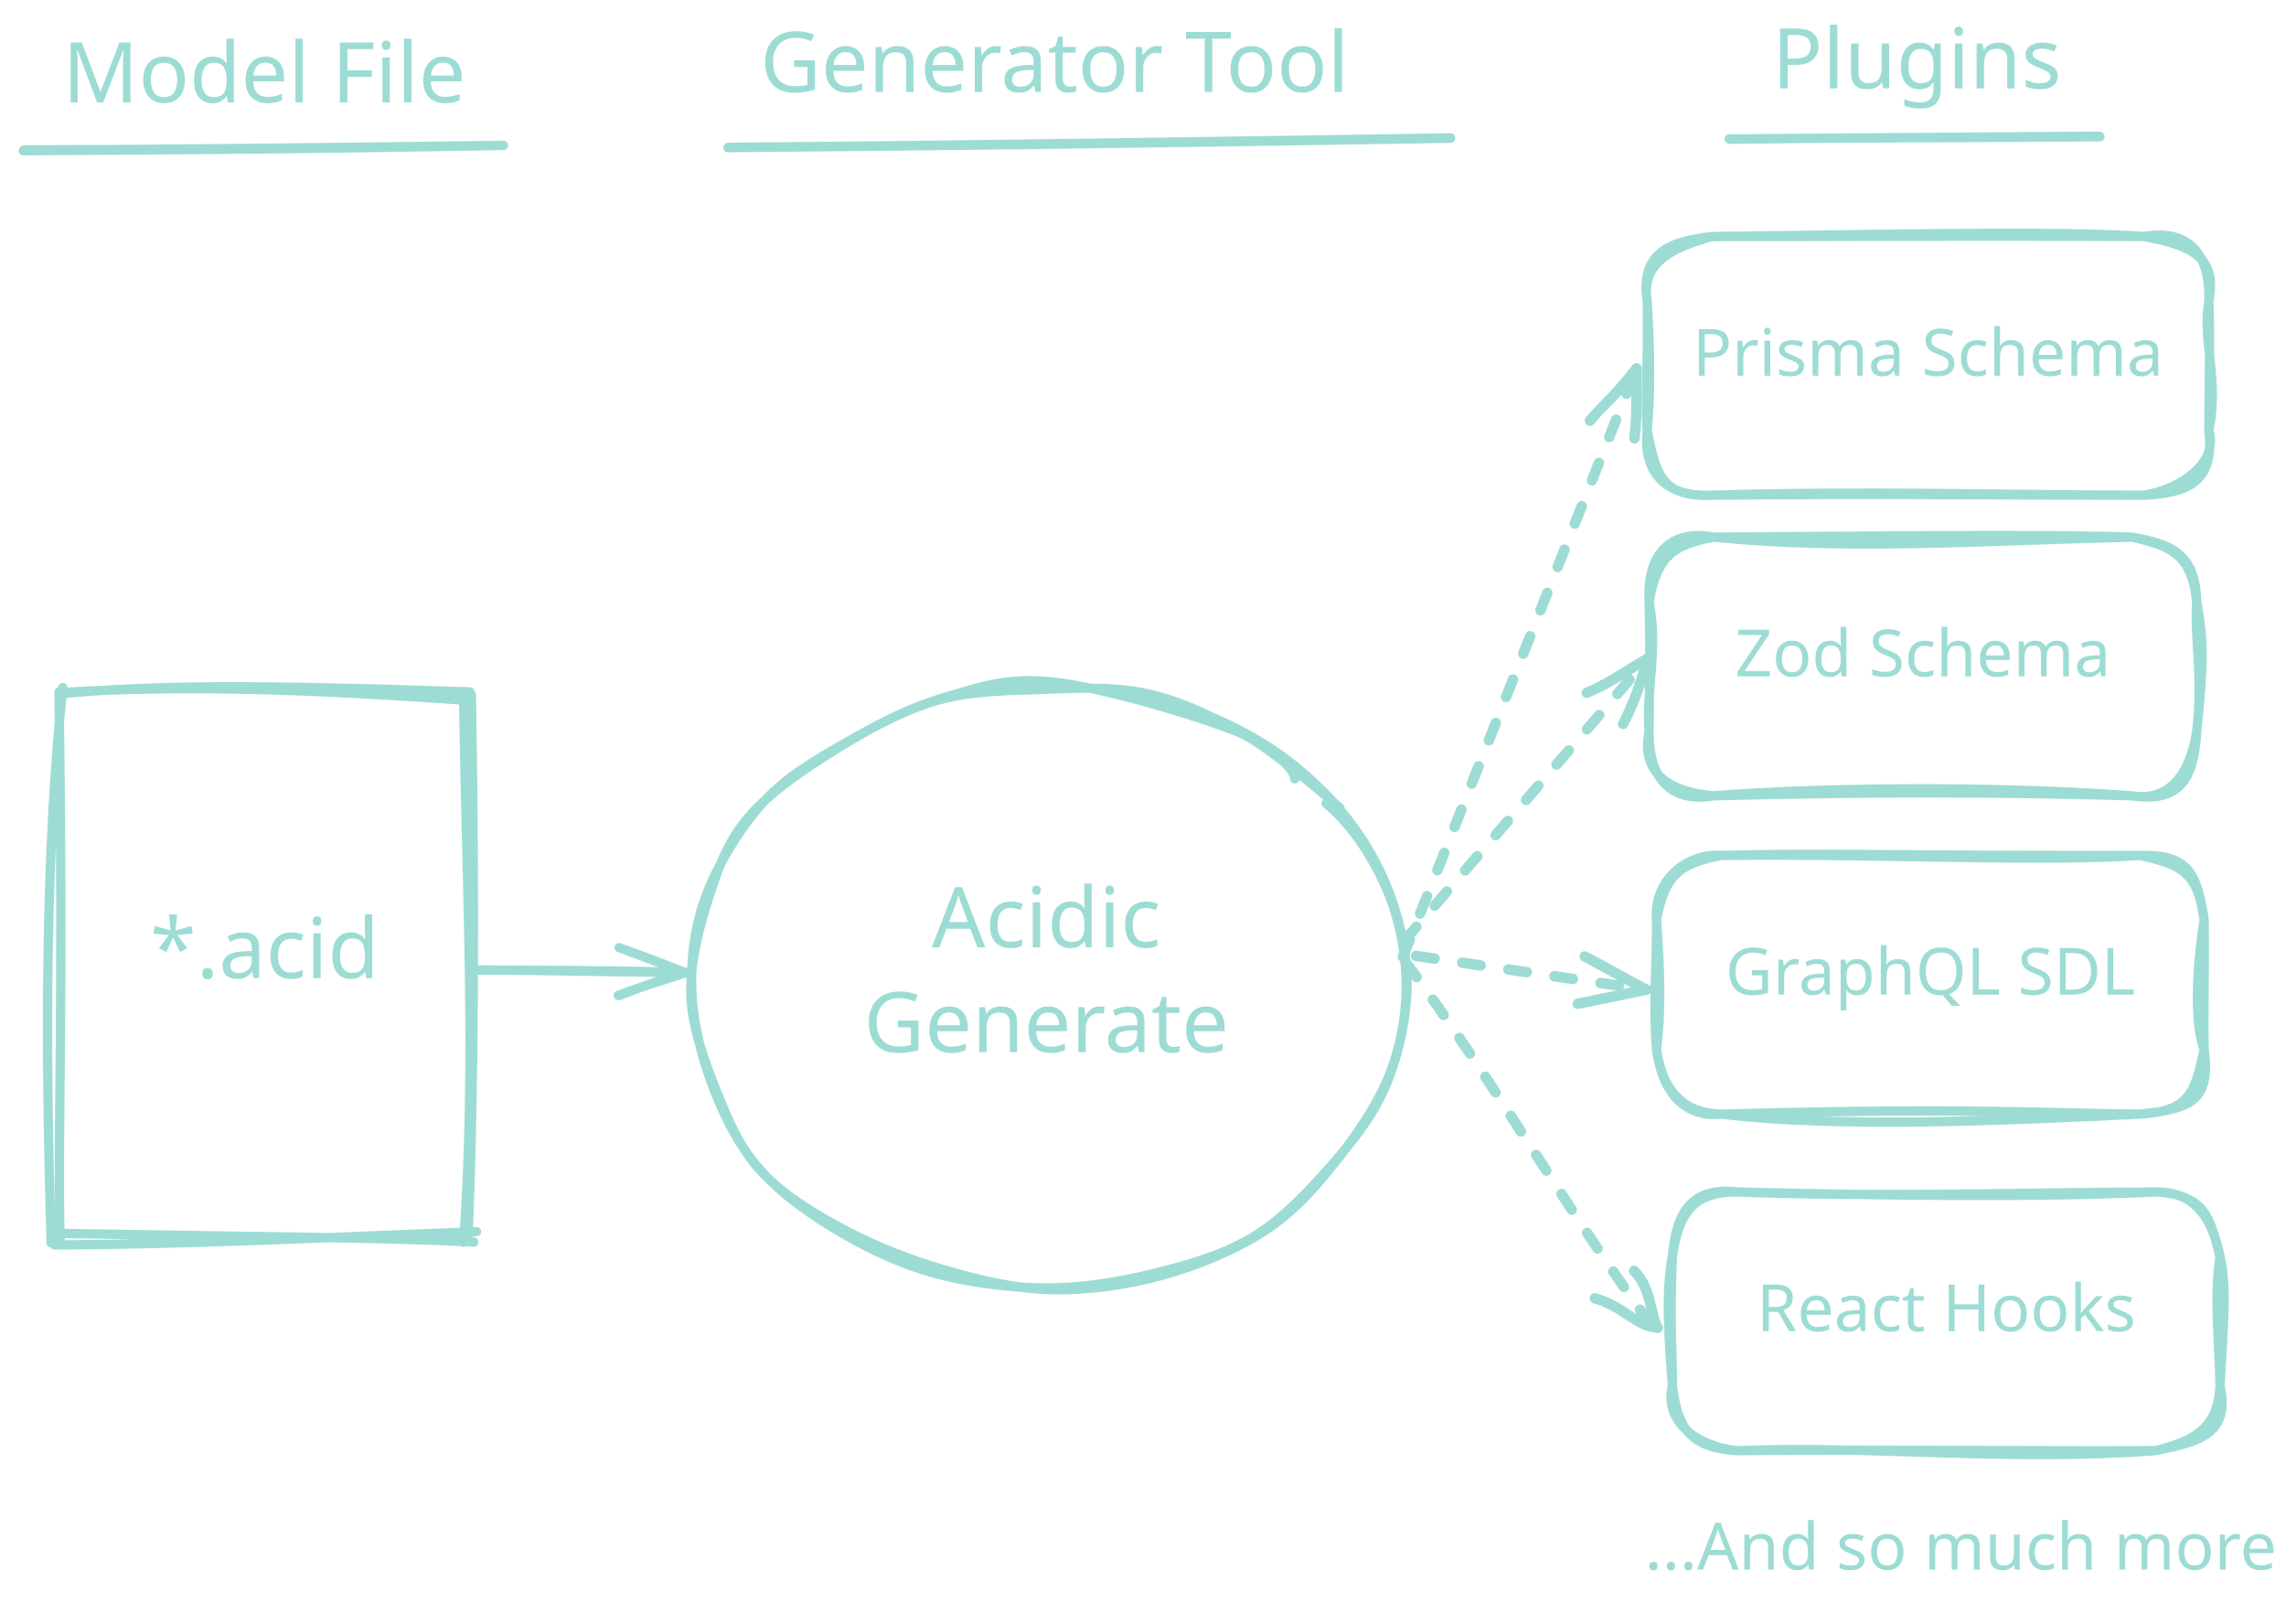
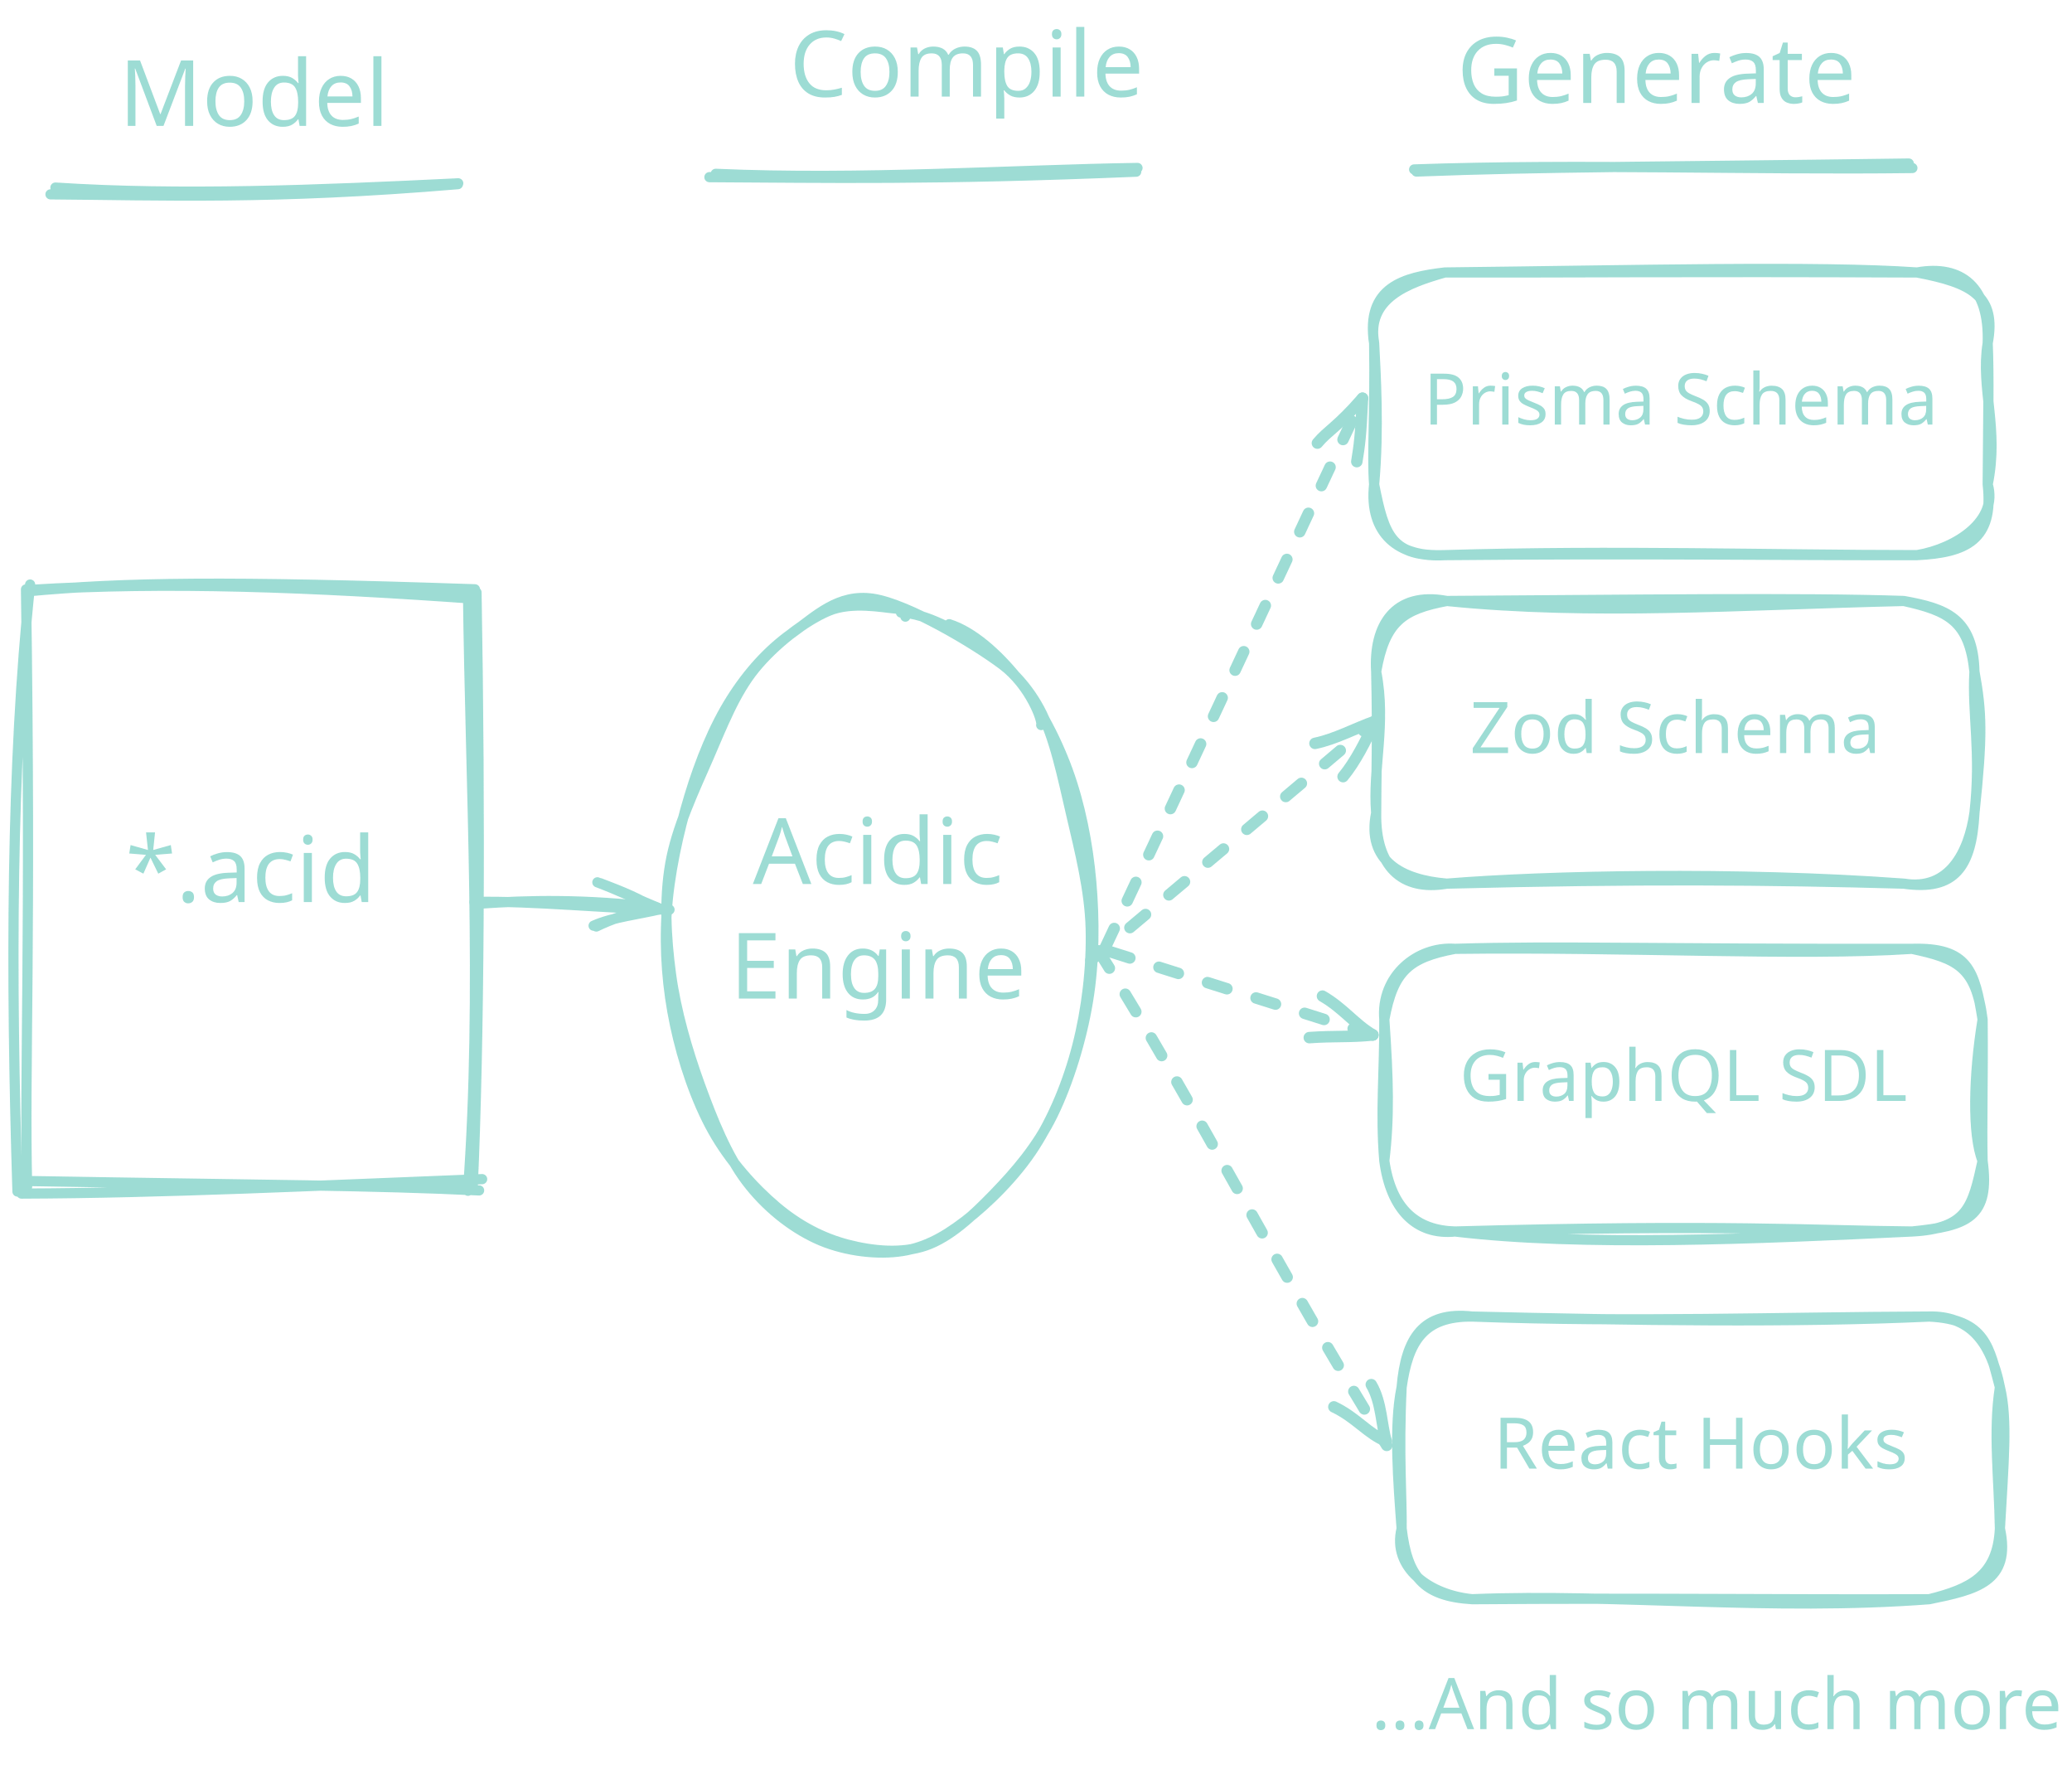
- <svg xmlns="http://www.w3.org/2000/svg" version="1.1" viewBox="0 0 980.976 696.8" width="2942.927" height="2090.4" filter="invert(93%) hue-rotate(180deg)">
+ <svg xmlns="http://www.w3.org/2000/svg" version="1.1" viewBox="0 0 813.866 702.3" width="2441.597" height="2106.9" filter="invert(93%) hue-rotate(180deg)">
  <defs>
    <style class="style-fonts">
      @font-face {
        font-family: "Virgil";
        src: url("https://excalidraw.com/Virgil.woff2");
      }
      @font-face {
        font-family: "Cascadia";
        src: url("https://excalidraw.com/Cascadia.woff2");
      }
+       @font-face {
+         font-family: "Assistant";
+         src: url("https://excalidraw.com/Assistant-Regular.woff2");
+       }
    </style>
  </defs>
-   <g stroke-linecap="round" transform="translate(25.10982 297.3001) rotate(0 88.49997 117)">
+   <g stroke-linecap="round" transform="translate(10 231.8001) rotate(0 88.49997 117)">
    <path d="M1.92 -0.16 C55.68 -3.53, 112.1 -1.27, 177.02 3.35 M0.48 0.44 C38.88 -3.14, 78.87 -3.7, 176.55 -0.39 M173.84 1.34 C174.72 76.51, 179.53 158.04, 173.82 235.8 M177.17 0.82 C178.71 89.42, 178.29 177.01, 175.64 235.08 M179.38 231.24 C112.99 233.83, 54.21 236.72, -1.55 236.91 M178.19 235.67 C135.93 233.62, 97.2 233.64, 1.95 232 M-3.14 236.11 C-5.8 150.85, -5.68 68.37, 1.83 -2.26 M0.65 234.18 C-0.46 186.76, 2.27 139.54, 0.21 -0.35" stroke="#1fb2a6" stroke-width="4" fill="none" />
  </g>
-   <g transform="translate(64.16381 391.8001) rotate(0 49.44598 22.5)">
+   <g transform="translate(49.05399 326.3002) rotate(0 49.44598 22.5)">
    <text x="49.446" y="0" font-family="Virgil, Segoe UI Emoji" font-size="36px" fill="#1fb2a6" text-anchor="middle" style="white-space: pre;" direction="ltr" dominant-baseline="text-before-edge">*.acid</text>
  </g>
-   <g stroke-linecap="round" transform="translate(706.8598 101.5001) rotate(0 120.5 55.5)">
+   <g stroke-linecap="round" transform="translate(539.75 107.0001) rotate(0 120.5 55.5)">
    <path d="M27.75 0 C102.86 -0.83, 174.42 -2.68, 213.25 0 M27.75 0 C72.2 0.11, 121.03 -0.4, 213.25 0 M213.25 0 C230.61 -3.11, 241.8 5.66, 241 27.75 M213.25 0 C234.79 4.09, 244.51 9.23, 241 27.75 M241 27.75 C238.12 45.72, 245.54 61.05, 241 83.25 M241 27.75 C241.54 40.9, 241.21 55.7, 241 83.25 M241 83.25 C243.53 105.17, 232.4 110.02, 213.25 111 M241 83.25 C245.25 97.24, 228.9 108.39, 213.25 111 M213.25 111 C157.17 111.1, 106.17 110.24, 27.75 111 M213.25 111 C155.74 110.99, 95.2 109, 27.75 111 M27.75 111 C9.53 112.1, -2.15 102.44, 0 83.25 M27.75 111 C6.88 111.68, 3.98 103.51, 0 83.25 M0 83.25 C-0.9 71.88, 0.46 53.74, 0 27.75 M0 83.25 C1.97 61.36, 0.59 39.49, 0 27.75 M0 27.75 C-3.37 5.79, 11.53 1.91, 27.75 0 M0 27.75 C-3.2 10.14, 13.07 4.17, 27.75 0" stroke="#1fb2a6" stroke-width="4" fill="none" />
  </g>
-   <g transform="translate(727.9039 139.5001) rotate(0 99.45596 17.5)">
+   <g transform="translate(560.7941 145.0001) rotate(0 99.45596 17.5)">
    <text x="99.456" y="0" font-family="Virgil, Segoe UI Emoji" font-size="28px" fill="#1fb2a6" text-anchor="middle" style="white-space: pre;" direction="ltr" dominant-baseline="text-before-edge">Prisma Schema</text>
  </g>
-   <g stroke-linecap="round" transform="translate(707.6596 230.5) rotate(0 117.5 55.5)">
+   <g stroke-linecap="round" transform="translate(540.5498 236.0001) rotate(0 117.5 55.5)">
    <path d="M27.75 0 C85.16 5.76, 141.75 1.54, 207.25 0 M27.75 0 C98.72 -0.44, 167.91 -1.36, 207.25 0 M207.25 0 C223.62 2.97, 234.46 6.55, 235 27.75 M207.25 0 C224.85 3.91, 232.92 7.94, 235 27.75 M235 27.75 C237.87 43.65, 238.27 52.41, 235 83.25 M235 27.75 C234.02 44.22, 237.73 59.37, 235 83.25 M235 83.25 C232.83 98.32, 225.27 113.98, 207.25 111 M235 83.25 C233.88 104.42, 227.33 113.91, 207.25 111 M207.25 111 C141.72 106.19, 66.33 107.85, 27.75 111 M207.25 111 C153.81 109.51, 102.91 109.08, 27.75 111 M27.75 111 C9.91 114.09, -0.34 104.15, 0 83.25 M27.75 111 C9.95 109.56, -3.87 102.07, 0 83.25 M0 83.25 C-1.47 65.67, 4.05 48.44, 0 27.75 M0 83.25 C-0.03 70.14, 0.65 53.64, 0 27.75 M0 27.75 C3.44 7.98, 10.52 3.24, 27.75 0 M0 27.75 C-1.09 9.79, 7.13 -3.88, 27.75 0" stroke="#1fb2a6" stroke-width="4" fill="none" />
  </g>
-   <g transform="translate(742.9656 268.5) rotate(0 82.19397 17.5)">
+   <g transform="translate(575.8558 274.0001) rotate(0 82.19397 17.5)">
    <text x="82.194" y="0" font-family="Virgil, Segoe UI Emoji" font-size="28px" fill="#1fb2a6" text-anchor="middle" style="white-space: pre;" direction="ltr" dominant-baseline="text-before-edge">Zod Schema</text>
  </g>
-   <g stroke-linecap="round" transform="translate(710.8597 367.1001) rotate(0 117.5 55.5)">
+   <g stroke-linecap="round" transform="translate(543.7499 372.6001) rotate(0 117.5 55.5)">
    <path d="M27.75 0 C68.31 -1.21, 105.26 0.17, 207.25 0 M27.75 0 C96.82 -0.84, 162.52 2.92, 207.25 0 M207.25 0 C224.97 3.77, 232.38 7.12, 235 27.75 M207.25 0 C229.17 -0.62, 231.9 8.35, 235 27.75 M235 27.75 C231.39 49.91, 230.91 73.12, 235 83.25 M235 27.75 C235.24 50.99, 234.64 69.03, 235 83.25 M235 83.25 C238.01 105.38, 229.12 108.83, 207.25 111 M235 83.25 C231.06 101.2, 229.18 109.88, 207.25 111 M207.25 111 C146.41 113.92, 77.74 116.96, 27.75 111 M207.25 111 C170.87 110.7, 133 108.08, 27.75 111 M27.75 111 C12.64 112.55, 2.53 102.41, 0 83.25 M27.75 111 C12.81 110.61, 2.76 102.45, 0 83.25 M0 83.25 C2.03 66.19, 1.63 51.35, 0 27.75 M0 83.25 C-1.61 64.28, 0.13 47.45, 0 27.75 M0 27.75 C3.48 8.87, 9.44 3.44, 27.75 0 M0 27.75 C-1.46 10.72, 12.97 -1.09, 27.75 0" stroke="#1fb2a6" stroke-width="4" fill="none" />
  </g>
-   <g transform="translate(735.0637 405.1001) rotate(0 93.29595 17.5)">
+   <g transform="translate(567.9539 410.6001) rotate(0 93.29595 17.5)">
    <text x="93.296" y="0" font-family="Virgil, Segoe UI Emoji" font-size="28px" fill="#1fb2a6" text-anchor="middle" style="white-space: pre;" direction="ltr" dominant-baseline="text-before-edge">GraphQL SDL</text>
  </g>
  <g stroke-linecap="round">
-     <g transform="translate(602.3763 410.3022) rotate(0 49.77881 -125.9447)">
-       <path d="M-0.36 0.29 C16.48 -41.67, 82.98 -210.12, 99.92 -252.18" stroke="#1fb2a6" stroke-width="4.5" fill="none" stroke-dasharray="8 12" />
+     <g transform="translate(434.6152 371.5569) rotate(0 50.71743 -107.7475)">
+       <path d="M-0.36 0.29 C16.59 -35.5, 83.52 -179.28, 100.57 -215.18" stroke="#1fb2a6" stroke-width="4.5" fill="none" stroke-dasharray="8 12" />
    </g>
-     <g transform="translate(602.3763 410.3022) rotate(0 49.77881 -125.9447)">
-       <path d="M99.02 -222.2 C99.8 -229.71, 100.01 -233.48, 99.92 -252.18" stroke="#1fb2a6" stroke-width="4.5" fill="none" />
+     <g transform="translate(434.6152 371.5569) rotate(0 50.71743 -107.7475)">
+       <path d="M98.33 -190.28 C99.36 -196.76, 99.84 -199.5, 100.57 -215.18" stroke="#1fb2a6" stroke-width="4.5" fill="none" />
    </g>
-     <g transform="translate(602.3763 410.3022) rotate(0 49.77881 -125.9447)">
-       <path d="M79.96 -229.79 C84.57 -235.7, 88.64 -237.93, 99.92 -252.18" stroke="#1fb2a6" stroke-width="4.5" fill="none" />
+     <g transform="translate(434.6152 371.5569) rotate(0 50.71743 -107.7475)">
+       <path d="M82.85 -197.55 C86.99 -202.51, 90.61 -203.77, 100.57 -215.18" stroke="#1fb2a6" stroke-width="4.5" fill="none" />
    </g>
  </g>
  <mask />
  <g stroke-linecap="round">
-     <g transform="translate(601.4487 403.1857) rotate(0 53.3745 -60.0266)">
-       <path d="M1.12 0.56 C18.7 -19.65, 88.38 -100.35, 105.63 -120.61" stroke="#1fb2a6" stroke-width="4.5" fill="none" stroke-dasharray="8 12" />
+     <g transform="translate(427.3716 376.5603) rotate(0 55.93912 -47.07061)">
+       <path d="M1.12 0.56 C19.86 -15.09, 94.18 -77.58, 112.6 -93.28" stroke="#1fb2a6" stroke-width="4.5" fill="none" stroke-dasharray="8 12" />
    </g>
-     <g transform="translate(601.4487 403.1857) rotate(0 53.3745 -60.0266)">
-       <path d="M95.06 -92.54 C99.12 -100.12, 102.89 -110.45, 105.63 -120.61" stroke="#1fb2a6" stroke-width="4.5" fill="none" />
+     <g transform="translate(427.3716 376.5603) rotate(0 55.93912 -47.07061)">
+       <path d="M100.18 -71.58 C104.85 -77.21, 109.19 -85.56, 112.6 -93.28" stroke="#1fb2a6" stroke-width="4.5" fill="none" />
    </g>
-     <g transform="translate(601.4487 403.1857) rotate(0 53.3745 -60.0266)">
-       <path d="M79.49 -105.91 C88.44 -109.5, 97.03 -115.68, 105.63 -120.61" stroke="#1fb2a6" stroke-width="4.5" fill="none" />
+     <g transform="translate(427.3716 376.5603) rotate(0 55.93912 -47.07061)">
+       <path d="M89.14 -84.64 C97.29 -86.33, 105.06 -90.64, 112.6 -93.28" stroke="#1fb2a6" stroke-width="4.5" fill="none" />
    </g>
  </g>
  <mask />
  <g stroke-linecap="round">
-     <g transform="translate(607.5157 410.0611) rotate(0 49.5425 7.388548)">
-       <path d="M0.16 0.15 C16.63 2.58, 82.45 12.2, 98.93 14.63" stroke="#1fb2a6" stroke-width="4.5" fill="none" stroke-dasharray="8 12" />
+     <g transform="translate(435.1823 372.8081) rotate(0 52.08374 17.06532)">
+       <path d="M0.99 0.96 C18.27 6.54, 86.8 28.07, 104.08 33.62" stroke="#1fb2a6" stroke-width="4.5" fill="none" stroke-dasharray="8 12" />
    </g>
-     <g transform="translate(607.5157 410.0611) rotate(0 49.5425 7.388548)">
-       <path d="M69.55 20.69 C79.73 18.58, 89.18 16.71, 98.93 14.63" stroke="#1fb2a6" stroke-width="4.5" fill="none" />
+     <g transform="translate(435.1823 372.8081) rotate(0 52.08374 17.06532)">
+       <path d="M79.1 34.66 C89.1 33.95, 95.06 34.54, 104.08 33.62" stroke="#1fb2a6" stroke-width="4.5" fill="none" />
    </g>
-     <g transform="translate(607.5157 410.0611) rotate(0 49.5425 7.388548)">
-       <path d="M72.53 0.38 C81.71 5.11, 90.15 10.08, 98.93 14.63" stroke="#1fb2a6" stroke-width="4.5" fill="none" />
+     <g transform="translate(435.1823 372.8081) rotate(0 52.08374 17.06532)">
+       <path d="M84.27 18.36 C92.55 23.18, 96.77 29.26, 104.08 33.62" stroke="#1fb2a6" stroke-width="4.5" fill="none" />
    </g>
  </g>
  <mask />
-   <g stroke-linecap="round" transform="translate(717.6597 511.5001) rotate(0 117.5 55.5)">
+   <g stroke-linecap="round" transform="translate(550.5499 517.0001) rotate(0 117.5 55.5)">
    <path d="M27.75 0 C91.04 2.33, 147.67 0.22, 207.25 0 M27.75 0 C90.44 1.51, 154.7 2.44, 207.25 0 M207.25 0 C222.34 -0.35, 231.28 8.89, 235 27.75 M207.25 0 C229.58 1.09, 230.8 12.2, 235 27.75 M235 27.75 C238.08 40.53, 236.46 57.06, 235 83.25 M235 27.75 C232.28 45.18, 234.67 63.68, 235 83.25 M235 83.25 C234.12 102.01, 223.14 107.01, 207.25 111 M235 83.25 C239.54 104.18, 225.62 107.23, 207.25 111 M207.25 111 C144.75 115.75, 84.76 108.71, 27.75 111 M207.25 111 C150.81 111.25, 94.4 110.48, 27.75 111 M27.75 111 C8.31 109.83, 2.25 102, 0 83.25 M27.75 111 C11.12 109.41, -3.8 98.75, 0 83.25 M0 83.25 C-1.34 65.08, -3.14 42.98, 0 27.75 M0 83.25 C0.17 70.96, -1.27 54.29, 0 27.75 M0 27.75 C2.53 10, 8.36 -0.23, 27.75 0 M0 27.75 C1.65 8.41, 8.4 -2.16, 27.75 0" stroke="#1fb2a6" stroke-width="4" fill="none" />
  </g>
-   <g transform="translate(749.0878 549.5001) rotate(0 86.07197 17.5)">
+   <g transform="translate(581.978 555.0001) rotate(0 86.07197 17.5)">
    <text x="86.072" y="0" font-family="Virgil, Segoe UI Emoji" font-size="28px" fill="#1fb2a6" text-anchor="middle" style="white-space: pre;" direction="ltr" dominant-baseline="text-before-edge">React Hooks</text>
  </g>
  <g stroke-linecap="round">
-     <g transform="translate(606.0041 411.3893) rotate(0 51.45309 81.51384)">
-       <path d="M-2.85 1.41 C35.03 52.18, 65.45 107.15, 105.75 161.62" stroke="#1fb2a6" stroke-width="4.5" fill="none" stroke-dasharray="8 12" />
+     <g transform="translate(433.9617 372.1877) rotate(0 55.54419 99.11623)">
+       <path d="M-2.43 1.2 C36.19 62.73, 68.63 127.83, 110.74 195.41" stroke="#1fb2a6" stroke-width="4.5" fill="none" stroke-dasharray="8 12" />
    </g>
-     <g transform="translate(606.0041 411.3893) rotate(0 51.45309 81.51384)">
-       <path d="M78.39 145.73 C91.42 149.52, 96.01 157.78, 105.35 158.32" stroke="#1fb2a6" stroke-width="4.5" fill="none" />
+     <g transform="translate(433.9617 372.1877) rotate(0 55.54419 99.11623)">
+       <path d="M89.97 180.28 C98.74 184.44, 103.27 190.84, 110.54 193.76" stroke="#1fb2a6" stroke-width="4.5" fill="none" />
    </g>
-     <g transform="translate(606.0041 411.3893) rotate(0 51.45309 81.51384)">
-       <path d="M95.24 134.02 C102.87 141.46, 102.12 153.42, 105.35 158.32" stroke="#1fb2a6" stroke-width="4.5" fill="none" />
+     <g transform="translate(433.9617 372.1877) rotate(0 55.54419 99.11623)">
+       <path d="M104.67 171.55 C108.76 178.45, 108.64 187.61, 110.54 193.76" stroke="#1fb2a6" stroke-width="4.5" fill="none" />
    </g>
  </g>
  <mask />
-   <g transform="translate(705.7597 651.8) rotate(0 132.608 17.5)">
+   <g transform="translate(538.6499 657.3001) rotate(0 132.608 17.5)">
    <text x="0" y="0" font-family="Virgil, Segoe UI Emoji" font-size="28px" fill="#1fb2a6" text-anchor="start" style="white-space: pre;" direction="ltr" dominant-baseline="text-before-edge">...And so much more</text>
  </g>
-   <g stroke-linecap="round" transform="translate(296.1598 293.5) rotate(0 153 130)">
-     <path d="M203.22 8.28 C218.05 10.56, 232.92 17.69, 245.64 25.44 C258.36 33.19, 270.42 43.9, 279.55 54.78 C288.68 65.65, 295.74 77.97, 300.41 90.68 C305.09 103.4, 307.98 117.33, 307.59 131.09 C307.21 144.85, 303.66 160.5, 298.12 173.25 C292.57 185.99, 283.78 196.87, 274.31 207.58 C264.83 218.29, 253.94 229.9, 241.26 237.5 C228.57 245.09, 213.12 249.54, 198.2 253.15 C183.27 256.77, 167.59 259.32, 151.71 259.18 C135.82 259.04, 118.09 256.7, 102.88 252.3 C87.67 247.9, 72.95 240.53, 60.45 232.79 C47.94 225.06, 36.52 216.53, 27.85 205.91 C19.17 195.29, 12.95 181.88, 8.42 169.08 C3.88 156.29, 0.79 142.42, 0.63 129.12 C0.46 115.82, 2.24 102.42, 7.43 89.28 C12.62 76.15, 21.98 60.94, 31.77 50.32 C41.57 39.7, 53.39 32.95, 66.22 25.55 C79.04 18.16, 93.67 10.32, 108.73 5.94 C123.79 1.56, 135.58 -3.16, 156.57 -0.74 C177.56 1.67, 217.54 13.54, 234.68 20.45 C251.82 27.36, 260.47 38.76, 259.39 40.72 M272.89 51.28 C283.76 60.23, 292.27 73.44, 297.99 85.95 C303.71 98.46, 306.82 112.82, 307.21 126.33 C307.6 139.84, 305.41 153.86, 300.34 167.02 C295.27 180.17, 285.73 193.98, 276.77 205.25 C267.82 216.51, 258.97 226.53, 246.62 234.61 C234.27 242.69, 217.91 249.51, 202.67 253.73 C187.43 257.94, 170.68 260.25, 155.19 259.9 C139.69 259.55, 124.62 255.95, 109.72 251.63 C94.81 247.32, 78.96 241.12, 65.75 234.03 C52.54 226.94, 39.51 218.94, 30.44 209.09 C21.38 199.23, 16.39 187.47, 11.37 174.9 C6.34 162.33, 0.83 147.7, 0.31 133.69 C-0.21 119.67, 4.06 103.64, 8.24 90.82 C12.41 78.01, 16.34 67.24, 25.37 56.79 C34.39 46.34, 49.15 36.35, 62.38 28.12 C75.62 19.89, 90.45 11.71, 104.79 7.42 C119.12 3.14, 133.21 2.97, 148.39 2.42 C163.57 1.86, 180.86 0.83, 195.85 4.1 C210.84 7.37, 224.96 14.26, 238.31 22.03 C251.67 29.8, 269.91 45.59, 275.98 50.72 C282.05 55.86, 277.01 51.4, 274.75 52.83" stroke="#1fb2a6" stroke-width="4" fill="none" />
+   <g stroke-linecap="round" transform="translate(262.0499 237.0002) rotate(0 83.00003 127)">
+     <path d="M110.79 8.12 C120.07 11.06, 129.67 19.65, 137.43 29.2 C145.18 38.75, 152.46 52.1, 157.32 65.43 C162.18 78.76, 165.24 94.09, 166.58 109.17 C167.91 124.26, 167.85 140.7, 165.34 155.94 C162.84 171.19, 157.7 187.99, 151.53 200.65 C145.36 213.31, 136.66 223.3, 128.34 231.88 C120.01 240.46, 111.16 248.8, 101.6 252.12 C92.05 255.43, 80.75 254.3, 70.98 251.77 C61.21 249.24, 51.81 244.42, 42.96 236.96 C34.12 229.5, 24.56 218.91, 17.91 207.01 C11.27 195.11, 6.12 179.81, 3.1 165.57 C0.08 151.33, -1.12 136.51, -0.2 121.55 C0.73 106.58, 4.44 89.77, 8.66 75.78 C12.87 61.8, 18.36 48.33, 25.09 37.64 C31.83 26.95, 39.76 18.21, 49.05 11.62 C58.35 5.04, 67.08 -3.95, 80.86 -1.88 C94.64 0.19, 120.7 15.77, 131.71 24.04 C142.72 32.3, 147.69 46.37, 146.92 47.72 M91.84 3.54 C101.61 3.85, 114.15 10.83, 123.22 17.13 C132.28 23.43, 140.31 30.37, 146.23 41.33 C152.15 52.3, 155.37 68.51, 158.73 82.91 C162.08 97.31, 165.98 112.57, 166.37 127.72 C166.76 142.86, 164.76 159.48, 161.08 173.76 C157.4 188.04, 151.64 201.94, 144.29 213.39 C136.94 224.85, 125.94 235.64, 116.99 242.5 C108.03 249.35, 100.31 253.38, 90.57 254.53 C80.82 255.67, 68.44 253.97, 58.53 249.36 C48.63 244.75, 38.73 236.91, 31.13 226.87 C23.53 216.84, 17.87 202.72, 12.93 189.16 C8 175.6, 3.46 160.03, 1.51 145.52 C-0.44 131.02, -1.22 116.29, 1.23 102.14 C3.68 87.99, 10.67 73.4, 16.21 60.63 C21.75 47.87, 26.62 35.17, 34.47 25.55 C42.33 15.93, 54.09 6.85, 63.34 2.93 C72.59 -1, 84.91 1.63, 89.95 2 C94.99 2.37, 93.06 3.2, 93.57 5.15" stroke="#1fb2a6" stroke-width="4" fill="none" />
  </g>
-   <g transform="translate(366.9105 378.5761) rotate(0 82.06197 45)">
-     <text x="82.062" y="0" font-family="Virgil, Segoe UI Emoji" font-size="36px" fill="#1fb2a6" text-anchor="middle" style="white-space: pre;" direction="ltr" dominant-baseline="text-before-edge">Acidic </text>
-     <text x="82.062" y="45" font-family="Virgil, Segoe UI Emoji" font-size="36px" fill="#1fb2a6" text-anchor="middle" style="white-space: pre;" direction="ltr" dominant-baseline="text-before-edge">Generate</text>
+   <g transform="translate(293.1101 319.1976) rotate(0 51.74998 45)">
+     <text x="51.75" y="0" font-family="Virgil, Segoe UI Emoji" font-size="36px" fill="#1fb2a6" text-anchor="middle" style="white-space: pre;" direction="ltr" dominant-baseline="text-before-edge">Acidic</text>
+     <text x="51.75" y="45" font-family="Virgil, Segoe UI Emoji" font-size="36px" fill="#1fb2a6" text-anchor="middle" style="white-space: pre;" direction="ltr" dominant-baseline="text-before-edge">Engine</text>
  </g>
  <g stroke-linecap="round">
-     <g transform="translate(203.1097 416.0066) rotate(0 45.62859 0.760282)">
-       <path d="M-0.24 0.18 C31.21 0.38, 63.63 1.1, 91.49 1.34 M0.08 0.28 C26.59 0.28, 53.57 0.41, 90.79 1.22" stroke="#1fb2a6" stroke-width="4" fill="none" />
+     <g transform="translate(187.9999 352.9597) rotate(0 36.02494 1.565195)">
+       <path d="M-1.63 1.24 C21.57 0.68, 51.47 3.93, 74.98 4.26 M0.53 1.89 C19.34 0.6, 41.27 0.01, 70.11 3.45" stroke="#1fb2a6" stroke-width="4" fill="none" />
    </g>
-     <g transform="translate(203.1097 416.0066) rotate(0 45.62859 0.760282)">
-       <path d="M62.18 11.15 C71.77 7.44, 82.35 4.36, 91.21 1.39 M62.49 11.24 C70.48 8.09, 78.95 4.99, 90.5 1.27" stroke="#1fb2a6" stroke-width="4" fill="none" />
+     <g transform="translate(187.9999 352.9597) rotate(0 36.02494 1.565195)">
+       <path d="M45.16 10.56 C52.57 7.21, 63.38 6.03, 71.58 4.02 M46.23 10.88 C52.07 8.03, 59.53 5.36, 69.15 3.61" stroke="#1fb2a6" stroke-width="4" fill="none" />
    </g>
-     <g transform="translate(203.1097 416.0066) rotate(0 45.62859 0.760282)">
-       <path d="M62.55 -9.37 C72.04 -5.93, 82.49 -1.86, 91.21 1.39 M62.86 -9.27 C70.79 -6.37, 79.15 -3.41, 90.5 1.27" stroke="#1fb2a6" stroke-width="4" fill="none" />
+     <g transform="translate(187.9999 352.9597) rotate(0 36.02494 1.565195)">
+       <path d="M46.64 -6.48 C53.61 -3.9, 63.91 0.85, 71.58 4.02 M47.72 -6.15 C53.22 -3.97, 60.24 -1.61, 69.15 3.61" stroke="#1fb2a6" stroke-width="4" fill="none" />
    </g>
  </g>
  <mask />
-   <g transform="translate(760.4097 10) rotate(0 57.99597 22.5)">
-     <text x="0" y="0" font-family="Virgil, Segoe UI Emoji" font-size="36px" fill="#1fb2a6" text-anchor="start" style="white-space: pre;" direction="ltr" dominant-baseline="text-before-edge">Plugins</text>
+   <g transform="translate(572.3 12.49998) rotate(0 82.06197 22.5)">
+     <text x="0" y="0" font-family="Virgil, Segoe UI Emoji" font-size="36px" fill="#1fb2a6" text-anchor="start" style="white-space: pre;" direction="ltr" dominant-baseline="text-before-edge">Generate</text>
  </g>
-   <g transform="translate(326.1637 11.49999) rotate(0 138.078 22.5)">
-     <text x="0" y="0" font-family="Virgil, Segoe UI Emoji" font-size="36px" fill="#1fb2a6" text-anchor="start" style="white-space: pre;" direction="ltr" dominant-baseline="text-before-edge">Generator Tool</text>
+   <g transform="translate(310.0542 10) rotate(0 60.35397 22.5)">
+     <text x="0" y="0" font-family="Virgil, Segoe UI Emoji" font-size="36px" fill="#1fb2a6" text-anchor="start" style="white-space: pre;" direction="ltr" dominant-baseline="text-before-edge">Compile</text>
  </g>
-   <g transform="translate(26.8317 16.00003) rotate(0 86.43595 22.5)">
-     <text x="0" y="0" font-family="Virgil, Segoe UI Emoji" font-size="36px" fill="#1fb2a6" text-anchor="start" style="white-space: pre;" direction="ltr" dominant-baseline="text-before-edge">Model File</text>
+   <g transform="translate(46.72181 21.5) rotate(0 48.58198 22.5)">
+     <text x="0" y="0" font-family="Virgil, Segoe UI Emoji" font-size="36px" fill="#1fb2a6" text-anchor="start" style="white-space: pre;" direction="ltr" dominant-baseline="text-before-edge">Model</text>
  </g>
  <g stroke-linecap="round">
-     <g transform="translate(10.15977 64.50006) rotate(0 102.8507 -0.9792323)">
-       <path d="M0.09 -0.18 C65.98 -0.32, 132.46 -1.16, 205.86 -2.13 M-0.16 0.17 C54.95 -0.16, 110.02 -0.38, 205.84 -2.09" stroke="#1fb2a6" stroke-width="4" fill="none" />
+     <g transform="translate(21.04993 75.0001) rotate(0 80 -1.000004)">
+       <path d="M0.72 -1.34 C49.79 1.87, 103.5 -0.31, 158.94 -3.01 M-1.22 1.32 C42.35 1.61, 85.53 3.49, 158.82 -2.68" stroke="#1fb2a6" stroke-width="4" fill="none" />
    </g>
  </g>
  <mask />
  <g stroke-linecap="round">
-     <g transform="translate(742.3091 59.72924) rotate(0 79.2992 -0.6361696)">
-       <path d="M-0.12 0.02 C38.57 -0.49, 75.79 -0.66, 158.65 -1.29 M-0.25 -0.1 C52.7 -0.67, 105.8 -0.59, 158.85 -1.04" stroke="#1fb2a6" stroke-width="4" fill="none" />
+     <g transform="translate(557.1994 67.2293) rotate(0 97.50004 -0.5000019)">
+       <path d="M-0.84 0.13 C50.58 -1.84, 91.83 -1.6, 192.56 -3.01 M-1.74 -0.69 C63.69 -2.97, 130.19 -0.47, 193.97 -1.25" stroke="#1fb2a6" stroke-width="4" fill="none" />
    </g>
  </g>
  <mask />
  <g stroke-linecap="round">
-     <g transform="translate(312.6104 63.13622) rotate(0 154.8619 -1.877459)">
-       <path d="M-0.2 0.21 C80.43 -0.47, 160.58 -1.34, 309.87 -3.81 M0.07 0.07 C109.31 -0.8, 218.95 -2.58, 309.92 -3.96" stroke="#1fb2a6" stroke-width="4" fill="none" />
+     <g transform="translate(280.5007 67.63625) rotate(0 83.50002 -1.000009)">
+       <path d="M-1.85 1.93 C44.4 2.16, 86.25 3.09, 165.79 -0.22 M0.63 0.62 C57.49 3.15, 117.99 -0.97, 166.3 -1.68" stroke="#1fb2a6" stroke-width="4" fill="none" />
    </g>
  </g>
  <mask />
</svg>
